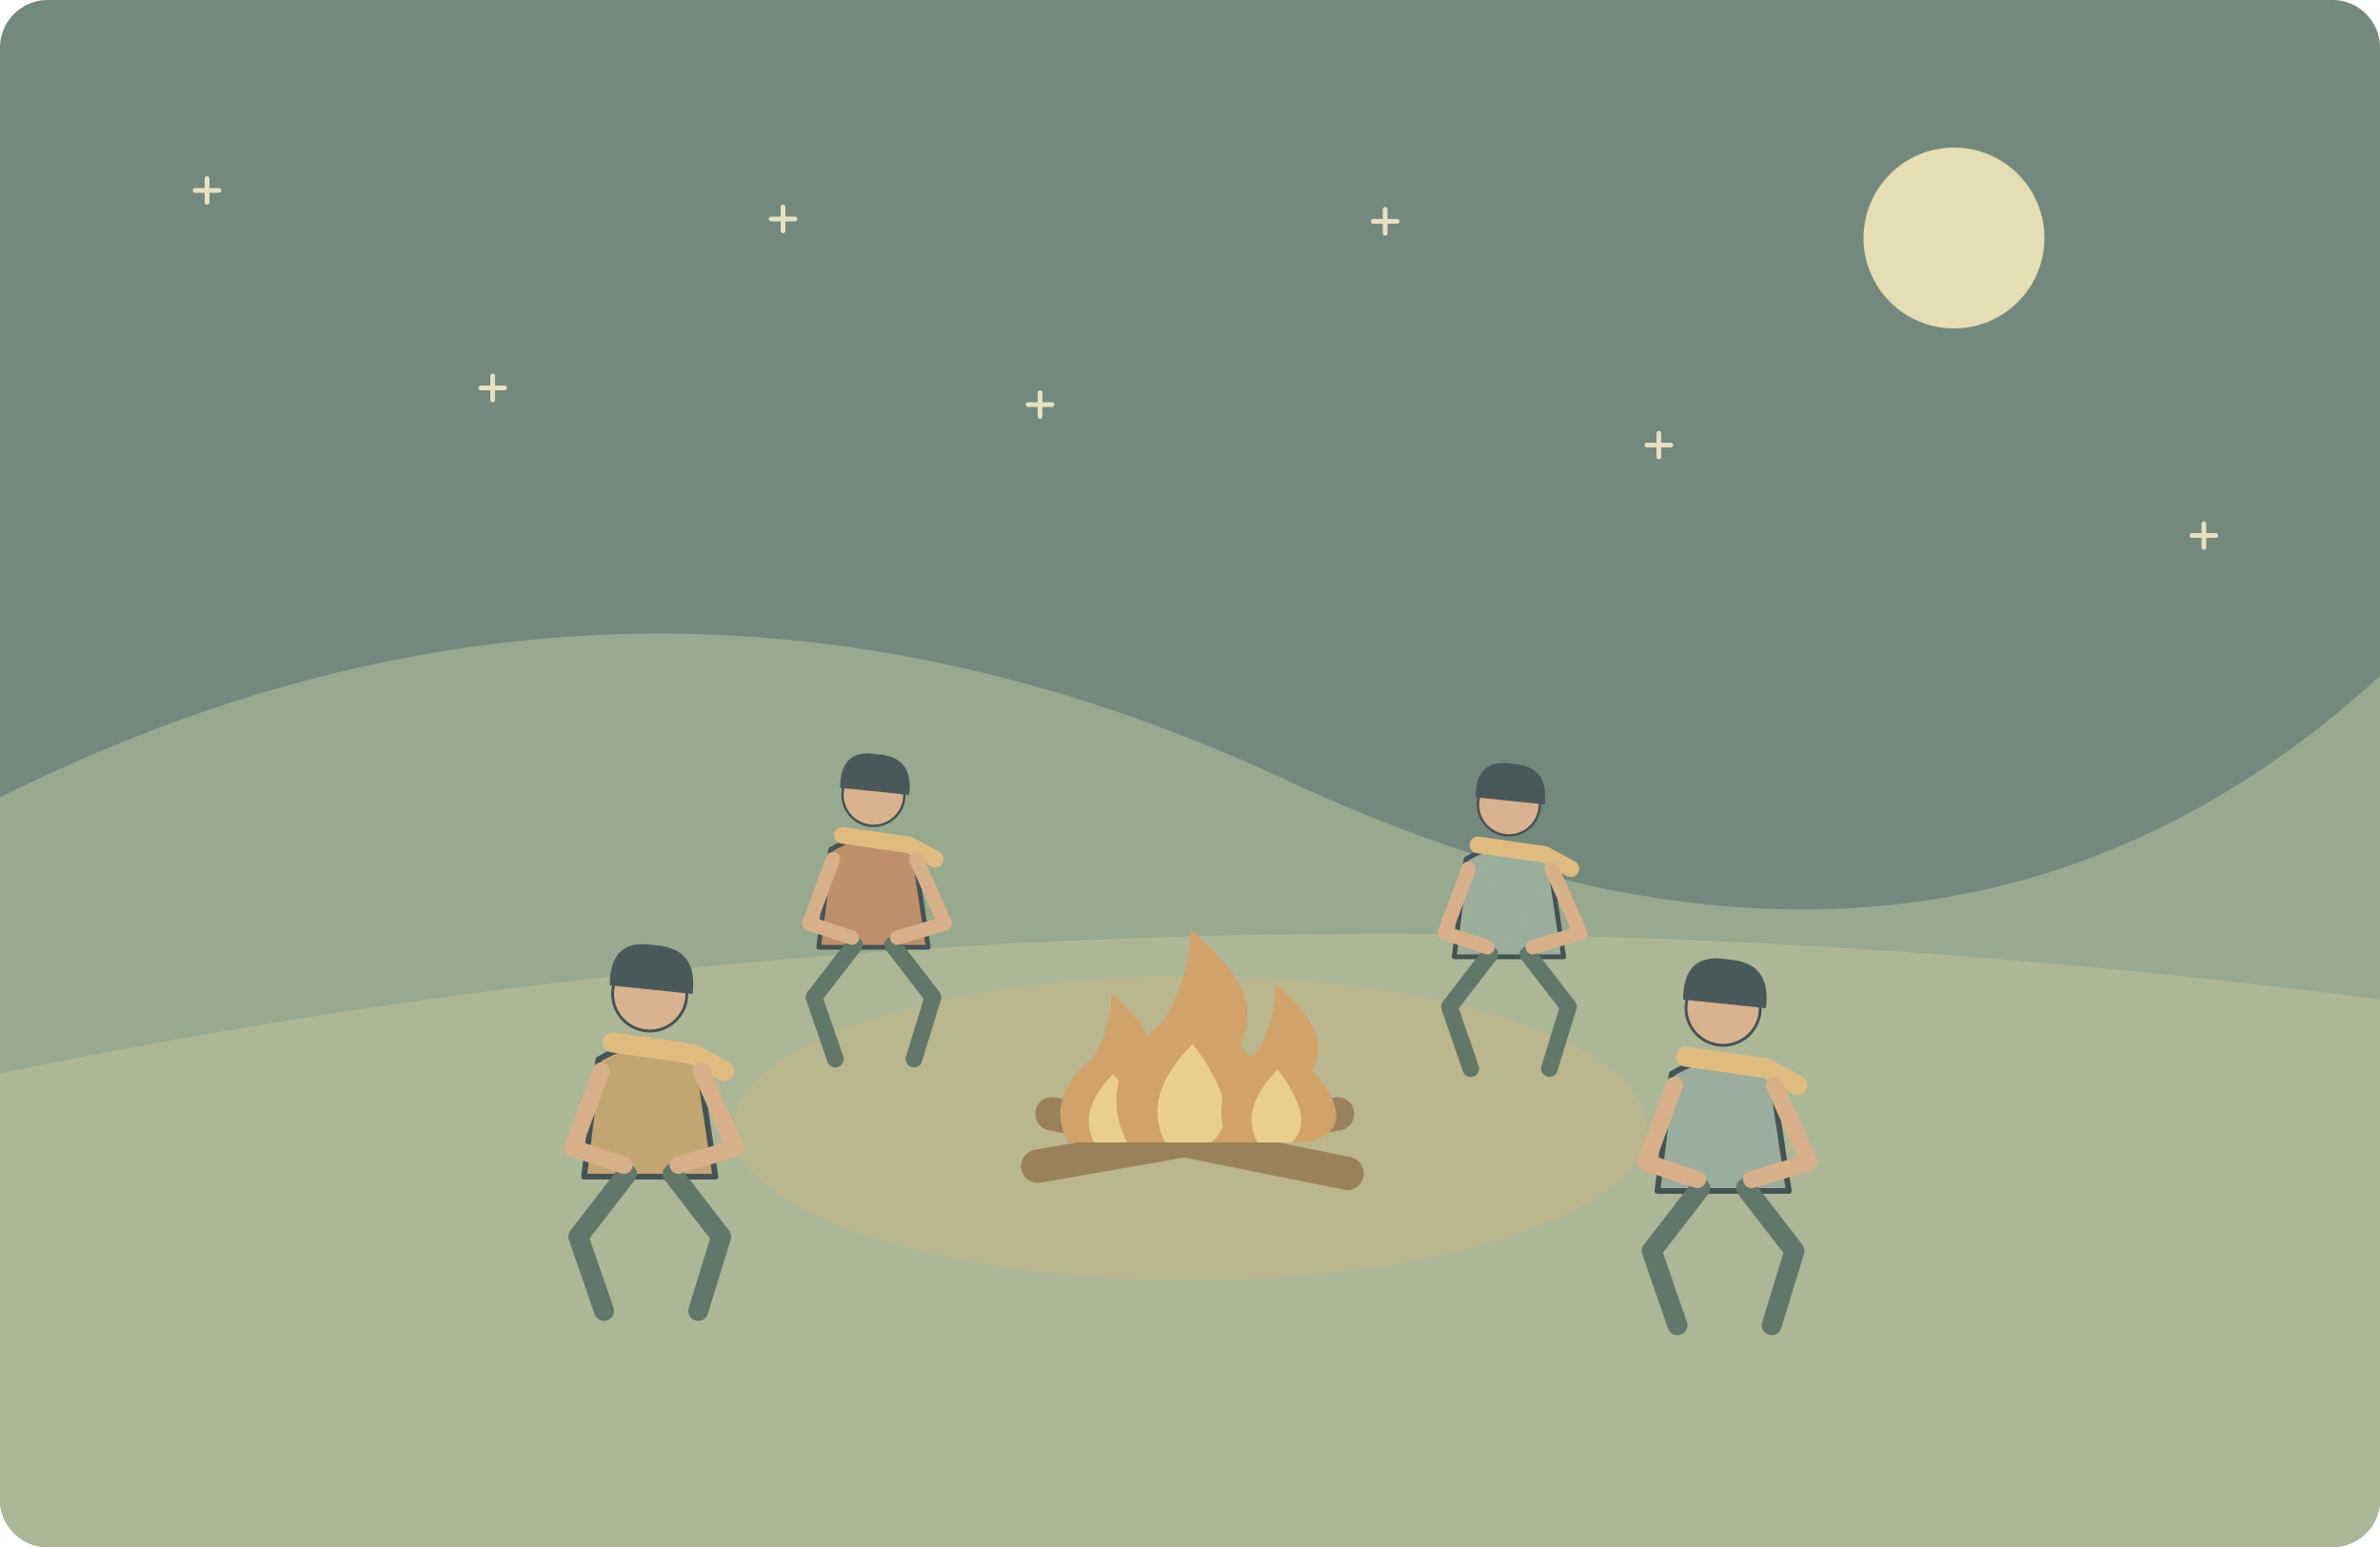
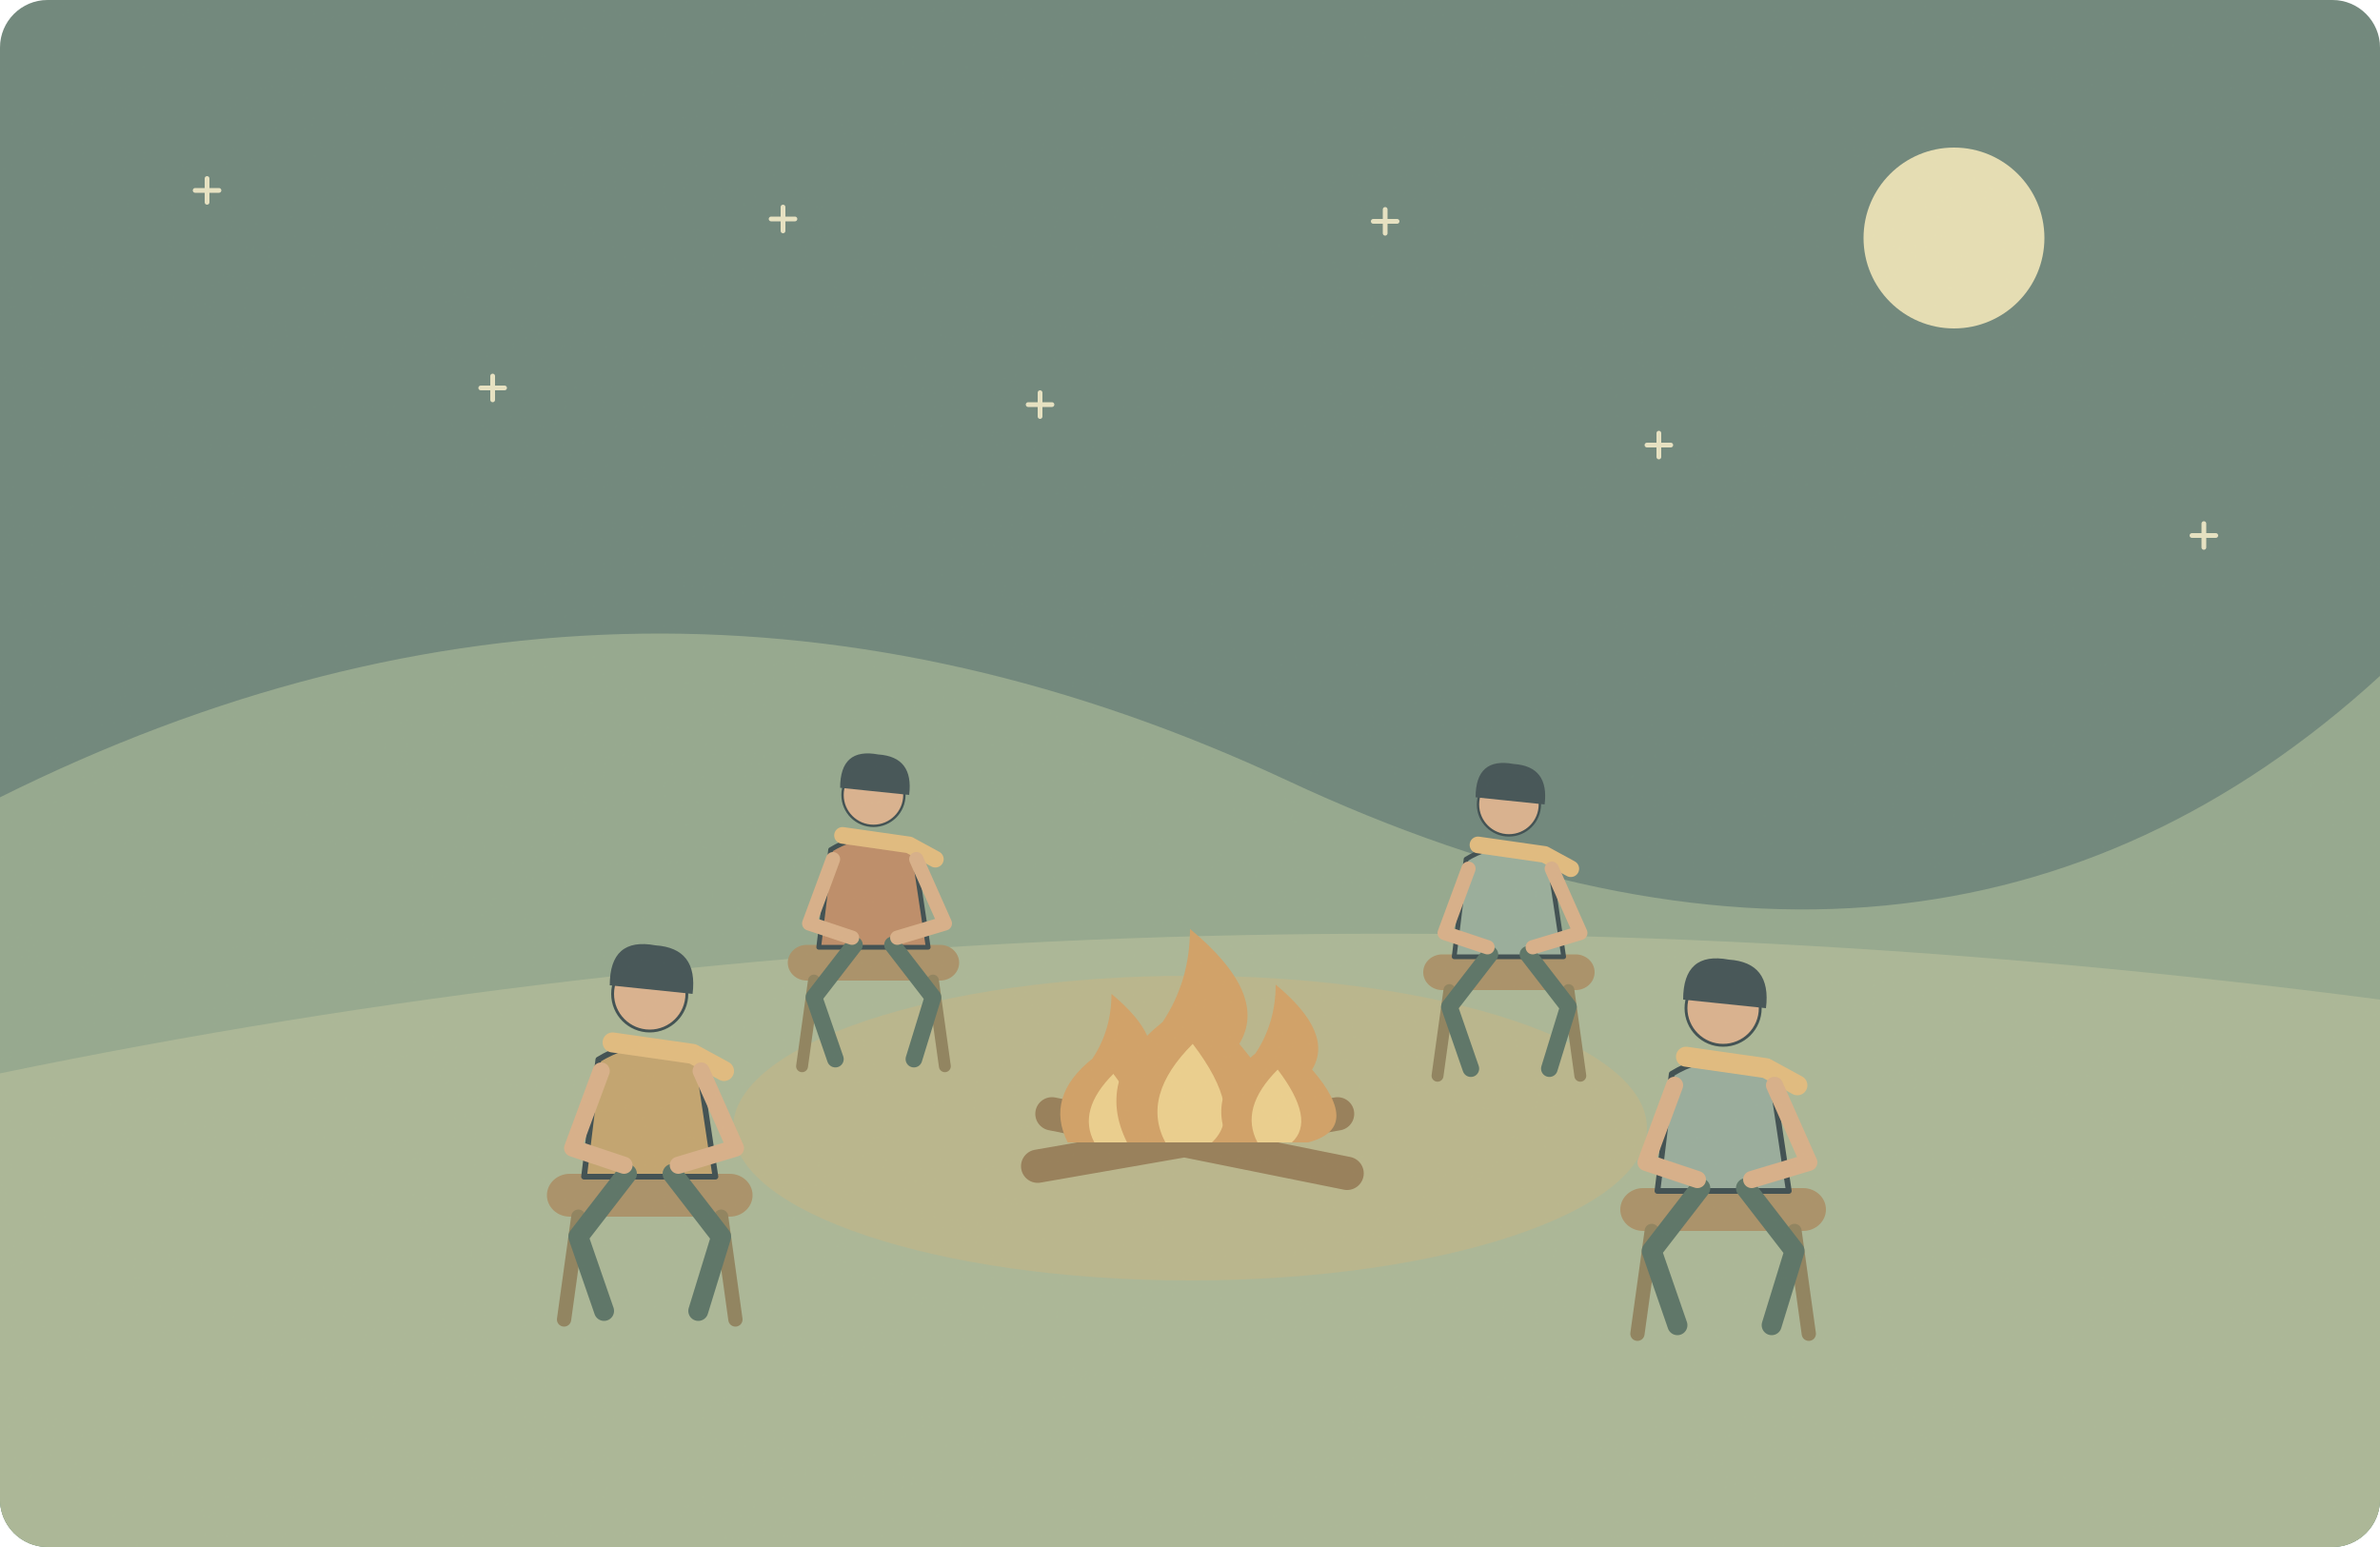
<svg xmlns="http://www.w3.org/2000/svg" width="1000" height="650" viewBox="0 0 1000 650" role="img" aria-labelledby="title desc">
  <defs>
    <clipPath id="frame">
      <rect width="1000" height="650" rx="20" />
    </clipPath>
    <filter id="paper">
      <feTurbulence type="fractalNoise" baseFrequency=".74" numOctaves="3" stitchTiles="stitch" />
      <feColorMatrix type="saturate" values="0" />
      <feComponentTransfer>
        <feFuncA type="linear" slope=".065" />
      </feComponentTransfer>
      <feBlend in="SourceGraphic" mode="soft-light" />
    </filter>
    <filter id="glow" x="-100%" y="-100%" width="300%" height="300%">
      <feGaussianBlur stdDeviation="8" />
    </filter>
  </defs>
  <g clip-path="url(#frame)">
    <rect x="0" y="0" width="1000" height="650" rx="0" fill="#637f77" />
    <circle cx="821" cy="100" r="38" fill="#e7e1b6" />
    <path d="M0 335Q269 201 541 328T1000 284V650H0Z" fill="#8ca58c" stroke="none" stroke-width="2" stroke-linecap="round" stroke-linejoin="round" />
    <path d="M0 451Q479 352 1000 420V650H0Z" fill="#a5b595" stroke="none" stroke-width="2" stroke-linecap="round" stroke-linejoin="round" />
    <ellipse cx="500" cy="474" rx="192" ry="64" fill="#b5b48a" />
+     <rect x="331" y="397" width="72" height="15" rx="8" fill="#a48b62" />
+     <path d="M342 412L337 448M392 412L397 448" fill="none" stroke="#877b57" stroke-width="5" stroke-linecap="round" stroke-linejoin="round" />
    <g transform="translate(367 366) scale(1)" stroke="#2c4148" stroke-linecap="round" stroke-linejoin="round">
      <path d="M-18 -9Q0 -20 17 -8L23 32H-23Z" fill="#b98762" stroke="#2c4148" stroke-width="2" stroke-linecap="round" stroke-linejoin="round" />
      <circle cx="0" cy="-32" r="13" fill="#d9af8c" />
      <path d="M-14 -35Q-14 -52 2 -49Q17 -48 15 -32Z" fill="#32474e" stroke="none" stroke-width="2" stroke-linecap="round" stroke-linejoin="round" />
      <path d="M-13 -15L15 -11 26 -5" fill="none" stroke="#e1b97b" stroke-width="7" stroke-linecap="round" stroke-linejoin="round" />
    </g>
    <path d="M359 397L342 419 351 445M375 397L392 419 384 445" fill="none" stroke="#4d6b60" stroke-width="7" stroke-linecap="round" stroke-linejoin="round" />
    <path d="M350 361L340 388 358 394M385 361L397 388 377 394" fill="none" stroke="#d6ad86" stroke-width="6" stroke-linecap="round" stroke-linejoin="round" />
+     <rect x="598" y="401" width="72" height="15" rx="8" fill="#a48b62" />
+     <path d="M609 416L604 452M659 416L664 452" fill="none" stroke="#877b57" stroke-width="5" stroke-linecap="round" stroke-linejoin="round" />
    <g transform="translate(634 370) scale(1)" stroke="#2c4148" stroke-linecap="round" stroke-linejoin="round">
      <path d="M-18 -9Q0 -20 17 -8L23 32H-23Z" fill="#91aa9a" stroke="#2c4148" stroke-width="2" stroke-linecap="round" stroke-linejoin="round" />
      <circle cx="0" cy="-32" r="13" fill="#d9af8c" />
      <path d="M-14 -35Q-14 -52 2 -49Q17 -48 15 -32Z" fill="#32474e" stroke="none" stroke-width="2" stroke-linecap="round" stroke-linejoin="round" />
      <path d="M-13 -15L15 -11 26 -5" fill="none" stroke="#e1b97b" stroke-width="7" stroke-linecap="round" stroke-linejoin="round" />
    </g>
    <path d="M626 401L609 423 618 449M642 401L659 423 651 449" fill="none" stroke="#4d6b60" stroke-width="7" stroke-linecap="round" stroke-linejoin="round" />
    <path d="M617 365L607 392 625 398M652 365L664 392 644 398" fill="none" stroke="#d6ad86" stroke-width="6" stroke-linecap="round" stroke-linejoin="round" />
+     <rect x="229.8" y="493.2" width="86.4" height="18.0" rx="9.6" fill="#a48b62" />
+     <path d="M243.0 511.2L237.0 554.4M303.0 511.2L309.0 554.4" fill="none" stroke="#877b57" stroke-width="6.0" stroke-linecap="round" stroke-linejoin="round" />
    <g transform="translate(273 456) scale(1.2)" stroke="#2c4148" stroke-linecap="round" stroke-linejoin="round">
      <path d="M-18 -9Q0 -20 17 -8L23 32H-23Z" fill="#bfa06a" stroke="#2c4148" stroke-width="2" stroke-linecap="round" stroke-linejoin="round" />
      <circle cx="0" cy="-32" r="13" fill="#d9af8c" />
      <path d="M-14 -35Q-14 -52 2 -49Q17 -48 15 -32Z" fill="#32474e" stroke="none" stroke-width="2" stroke-linecap="round" stroke-linejoin="round" />
      <path d="M-13 -15L15 -11 26 -5" fill="none" stroke="#e1b97b" stroke-width="7" stroke-linecap="round" stroke-linejoin="round" />
    </g>
    <path d="M263.4 493.2L243.0 519.6 253.8 550.8M282.6 493.2L303.0 519.6 293.4 550.8" fill="none" stroke="#4d6b60" stroke-width="8.4" stroke-linecap="round" stroke-linejoin="round" />
    <path d="M252.6 450.0L240.6 482.4 262.2 489.6M294.6 450.0L309.0 482.4 285.0 489.6" fill="none" stroke="#d6ad86" stroke-width="7.2" stroke-linecap="round" stroke-linejoin="round" />
+     <rect x="680.8" y="499.2" width="86.4" height="18.0" rx="9.6" fill="#a48b62" />
+     <path d="M694.0 517.2L688.0 560.4M754.0 517.2L760.0 560.4" fill="none" stroke="#877b57" stroke-width="6.0" stroke-linecap="round" stroke-linejoin="round" />
    <g transform="translate(724 462) scale(1.2)" stroke="#2c4148" stroke-linecap="round" stroke-linejoin="round">
      <path d="M-18 -9Q0 -20 17 -8L23 32H-23Z" fill="#91a99b" stroke="#2c4148" stroke-width="2" stroke-linecap="round" stroke-linejoin="round" />
      <circle cx="0" cy="-32" r="13" fill="#d9af8c" />
      <path d="M-14 -35Q-14 -52 2 -49Q17 -48 15 -32Z" fill="#32474e" stroke="none" stroke-width="2" stroke-linecap="round" stroke-linejoin="round" />
      <path d="M-13 -15L15 -11 26 -5" fill="none" stroke="#e1b97b" stroke-width="7" stroke-linecap="round" stroke-linejoin="round" />
    </g>
    <path d="M714.4 499.2L694.0 525.6 704.8 556.8M733.6 499.2L754.0 525.6 744.4 556.8" fill="none" stroke="#4d6b60" stroke-width="8.4" stroke-linecap="round" stroke-linejoin="round" />
    <path d="M703.6 456.0L691.6 488.4 713.2 495.6M745.6 456.0L760.0 488.4 736.0 495.6" fill="none" stroke="#d6ad86" stroke-width="7.2" stroke-linecap="round" stroke-linejoin="round" />
    <path d="M436 490L562 468M442 468L566 493" fill="none" stroke="#8e7651" stroke-width="14" stroke-linecap="round" stroke-linejoin="round" />
    <g transform="translate(467 480) scale(0.8)">
      <g>
        <animateTransform attributeName="transform" type="scale" values="1 1;.92 1.08;1 1" keyTimes="0;.5;1" dur="10s" repeatCount="indefinite" />
        <path d="M-23 0Q-35 -24 -10 -44Q0 -59 0 -78Q29 -54 18 -36Q43 -7 16 0Z" fill="#cf9c60" stroke="none" stroke-width="2" stroke-linecap="round" stroke-linejoin="round" />
        <path d="M-9 0Q-18 -17 1 -36Q20 -11 8 0Z" fill="#ecd08b" stroke="none" stroke-width="2" stroke-linecap="round" stroke-linejoin="round" />
      </g>
    </g>
    <g transform="translate(500 480) scale(1.15)">
      <g>
        <animateTransform attributeName="transform" type="scale" values="1 1;.92 1.08;1 1" keyTimes="0;.5;1" dur="10s" repeatCount="indefinite" />
        <path d="M-23 0Q-35 -24 -10 -44Q0 -59 0 -78Q29 -54 18 -36Q43 -7 16 0Z" fill="#cf9c60" stroke="none" stroke-width="2" stroke-linecap="round" stroke-linejoin="round" />
        <path d="M-9 0Q-18 -17 1 -36Q20 -11 8 0Z" fill="#ecd08b" stroke="none" stroke-width="2" stroke-linecap="round" stroke-linejoin="round" />
      </g>
    </g>
    <g transform="translate(536 480) scale(0.85)">
      <g>
        <animateTransform attributeName="transform" type="scale" values="1 1;.92 1.08;1 1" keyTimes="0;.5;1" dur="10s" repeatCount="indefinite" />
        <path d="M-23 0Q-35 -24 -10 -44Q0 -59 0 -78Q29 -54 18 -36Q43 -7 16 0Z" fill="#cf9c60" stroke="none" stroke-width="2" stroke-linecap="round" stroke-linejoin="round" />
        <path d="M-9 0Q-18 -17 1 -36Q20 -11 8 0Z" fill="#ecd08b" stroke="none" stroke-width="2" stroke-linecap="round" stroke-linejoin="round" />
      </g>
    </g>
    <g>
      <animate attributeName="opacity" values=".35;1;.35" keyTimes="0;.5;1" dur="10s" repeatCount="indefinite" />
      <path d="M87 75V85M82 80H92" fill="none" stroke="#e8e5c6" stroke-width="2" stroke-linecap="round" stroke-linejoin="round" />
    </g>
    <g>
      <animate attributeName="opacity" values=".35;1;.35" keyTimes="0;.5;1" dur="10s" repeatCount="indefinite" />
      <path d="M207 158V168M202 163H212" fill="none" stroke="#e8e5c6" stroke-width="2" stroke-linecap="round" stroke-linejoin="round" />
    </g>
    <g>
      <animate attributeName="opacity" values=".35;1;.35" keyTimes="0;.5;1" dur="10s" repeatCount="indefinite" />
      <path d="M329 87V97M324 92H334" fill="none" stroke="#e8e5c6" stroke-width="2" stroke-linecap="round" stroke-linejoin="round" />
    </g>
    <g>
      <animate attributeName="opacity" values=".35;1;.35" keyTimes="0;.5;1" dur="10s" repeatCount="indefinite" />
      <path d="M437 165V175M432 170H442" fill="none" stroke="#e8e5c6" stroke-width="2" stroke-linecap="round" stroke-linejoin="round" />
    </g>
    <g>
      <animate attributeName="opacity" values=".35;1;.35" keyTimes="0;.5;1" dur="10s" repeatCount="indefinite" />
      <path d="M582 88V98M577 93H587" fill="none" stroke="#e8e5c6" stroke-width="2" stroke-linecap="round" stroke-linejoin="round" />
    </g>
    <g>
      <animate attributeName="opacity" values=".35;1;.35" keyTimes="0;.5;1" dur="10s" repeatCount="indefinite" />
      <path d="M697 182V192M692 187H702" fill="none" stroke="#e8e5c6" stroke-width="2" stroke-linecap="round" stroke-linejoin="round" />
    </g>
    <g>
      <animate attributeName="opacity" values=".35;1;.35" keyTimes="0;.5;1" dur="10s" repeatCount="indefinite" />
      <path d="M926 220V230M921 225H931" fill="none" stroke="#e8e5c6" stroke-width="2" stroke-linecap="round" stroke-linejoin="round" />
    </g>
    <rect width="1000" height="650" fill="#ddc8a0" opacity=".14" filter="url(#paper)" pointer-events="none" />
  </g>
</svg>
